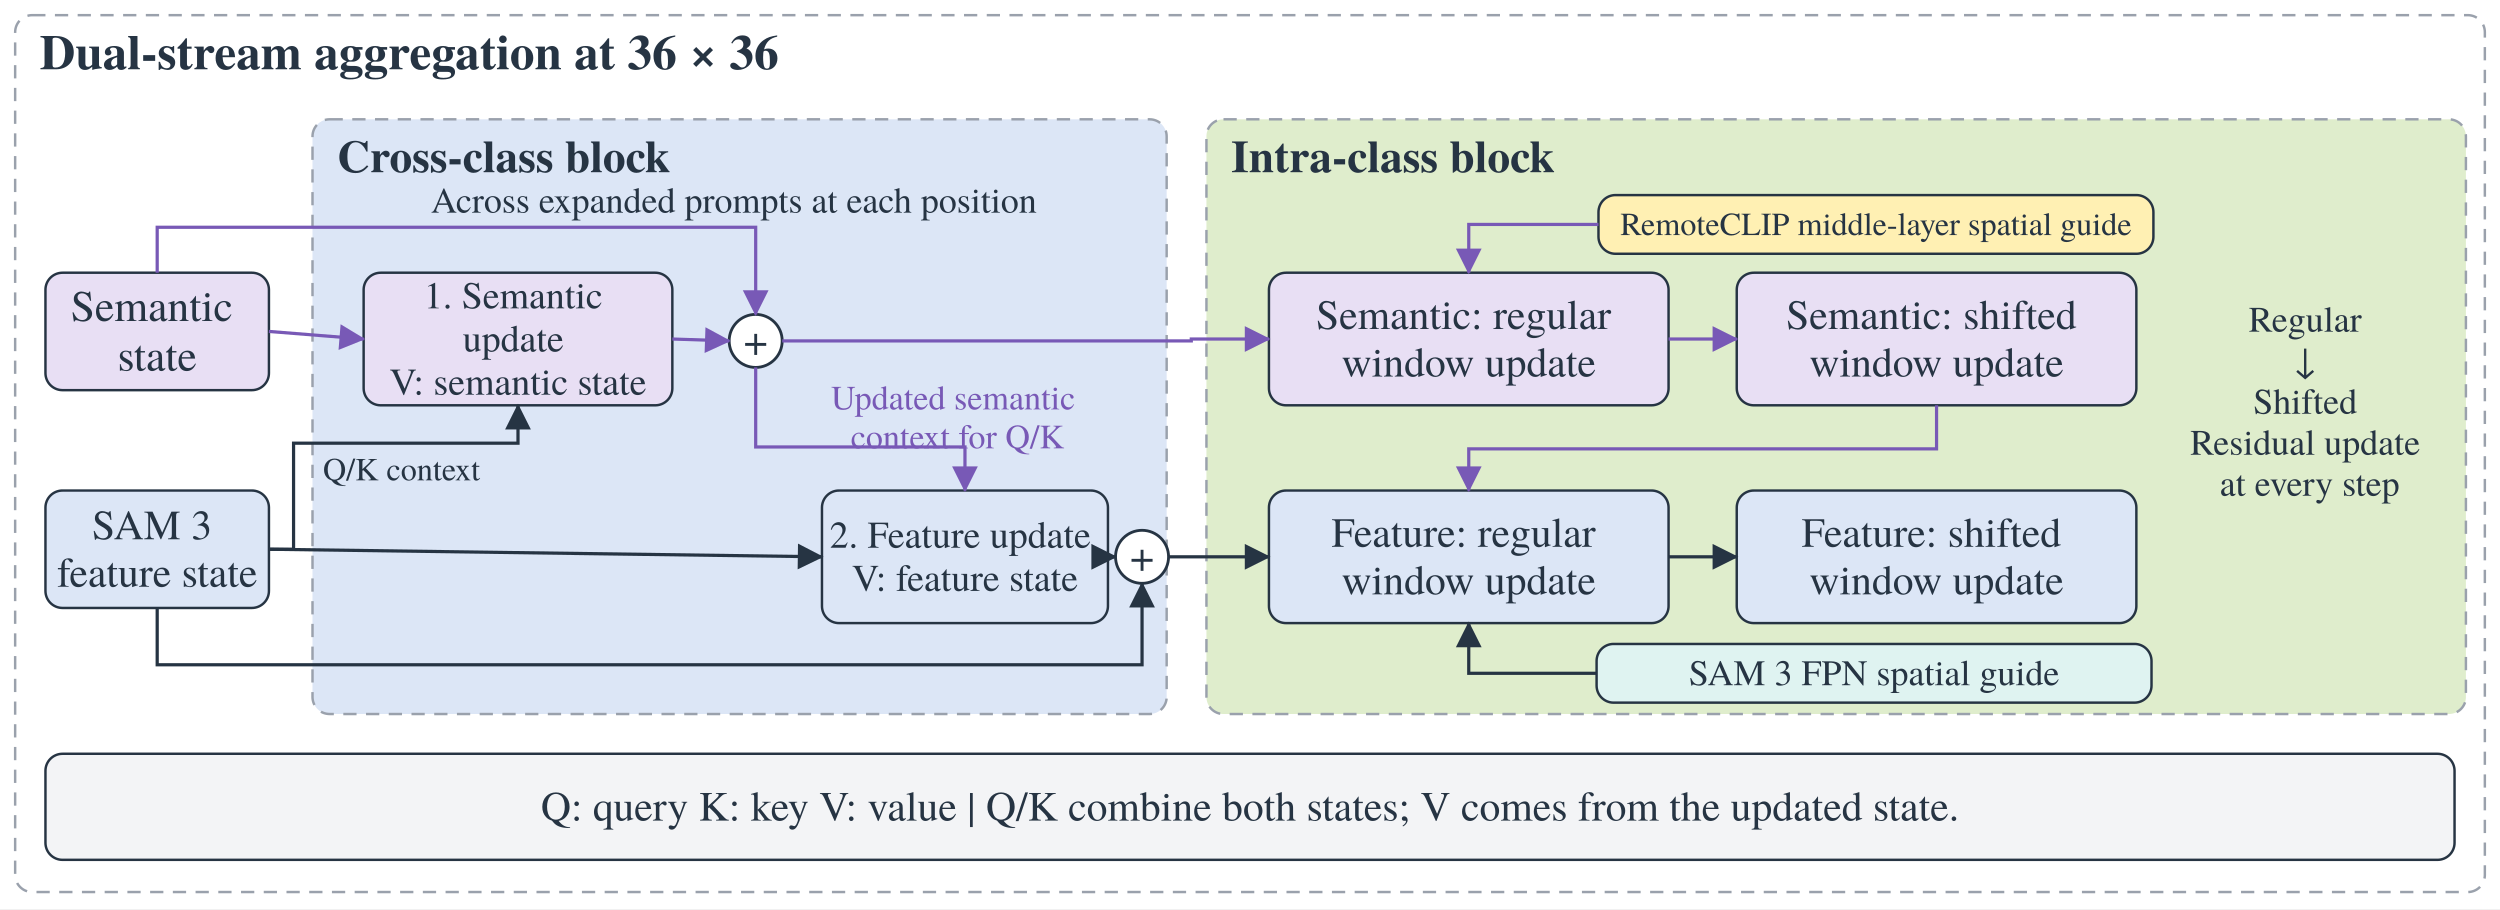
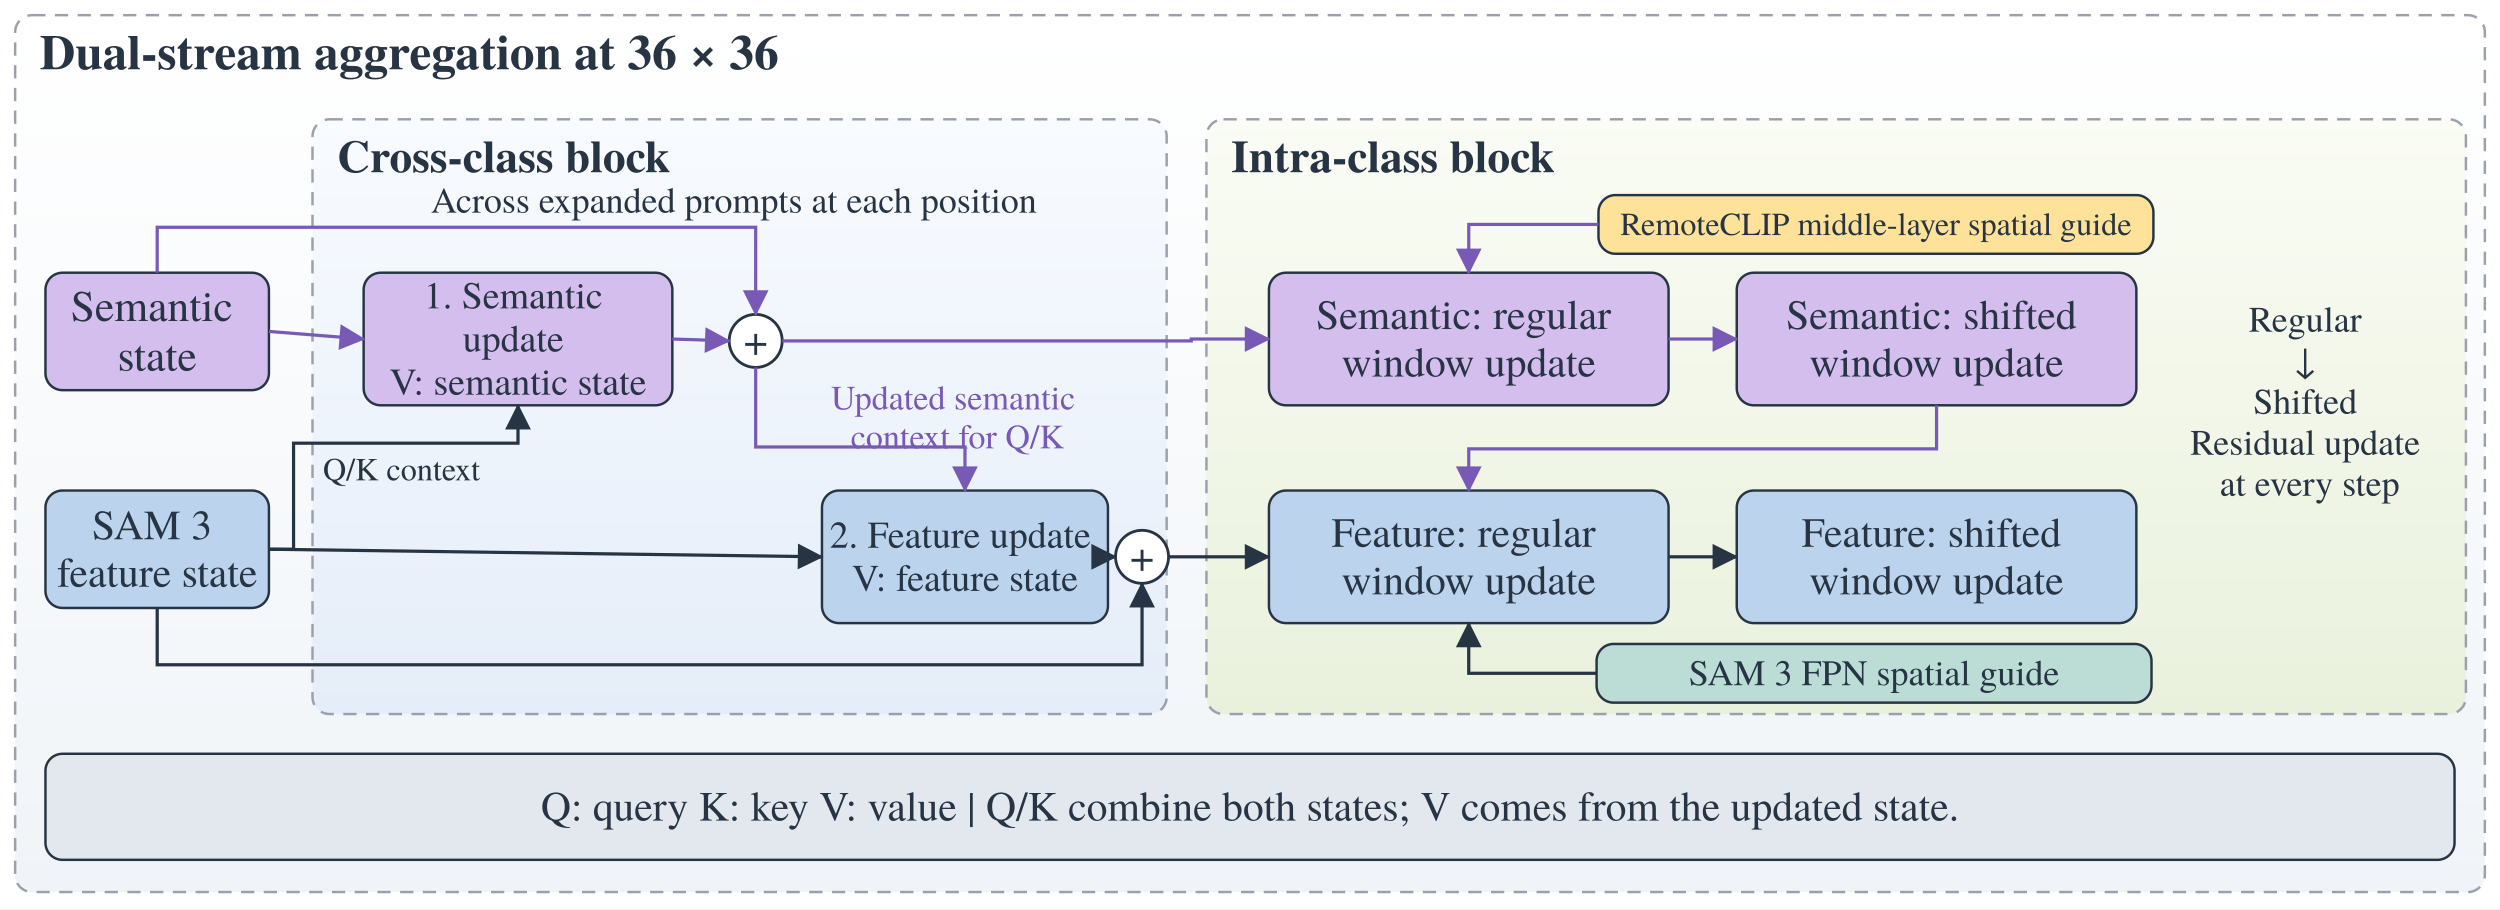
<svg xmlns="http://www.w3.org/2000/svg" width="1320" height="480" viewBox="0 0 1320 480" font-family="TeX Gyre Termes, Times New Roman, serif">
  <defs>
    <marker id="black" markerWidth="8" markerHeight="8" refX="7.5" refY="4" orient="auto" markerUnits="strokeWidth">
      <path d="M0,0 L8,4 L0,8 Z" fill="#263443" />
    </marker>
    <marker id="guide" markerWidth="8" markerHeight="8" refX="7.5" refY="4" orient="auto" markerUnits="strokeWidth">
      <path d="M0,0 L8,4 L0,8 Z" fill="#7859B6" />
    </marker>
    <marker id="train" markerWidth="8" markerHeight="8" refX="7.5" refY="4" orient="auto" markerUnits="strokeWidth">
      <path d="M0,0 L8,4 L0,8 Z" fill="#C65D4C" />
    </marker>
+     <linearGradient id="region_aggregation_n1" x1="0%" y1="0%" x2="0%" y2="100%">
+       <stop stop-color="#FFFFFF" offset="0%" />
+       <stop stop-color="#F0F4F8" offset="100%" />
+     </linearGradient>
+     <linearGradient id="region_aggregation_n3" x1="0%" y1="0%" x2="0%" y2="100%">
+       <stop stop-color="#F8FBFF" offset="0%" />
+       <stop stop-color="#E5EDF8" offset="100%" />
+     </linearGradient>
+     <linearGradient id="region_aggregation_n5" x1="0%" y1="0%" x2="0%" y2="100%">
+       <stop stop-color="#FAFCF5" offset="0%" />
+       <stop stop-color="#E9F1DC" offset="100%" />
+     </linearGradient>
  </defs>
  <rect width="100%" height="100%" fill="white" />
-   <rect x="8" y="8" width="1304" height="463" rx="9" fill="#FFFFFF" stroke="#9AA1AC" stroke-width="1.3" stroke-dasharray="7 5" />
+   <rect x="8" y="8" width="1304" height="463" rx="9" fill="url(#region_aggregation_n1)" stroke="#9AA1AC" stroke-width="1.3" stroke-dasharray="7 5" />
  <text x="21" y="36.58" font-size="26" font-weight="700" fill="#263443" text-anchor="start">
    <tspan x="21" dy="0">Dual-stream aggregation at 36 × 36</tspan>
  </text>
-   <rect x="165" y="63" width="451" height="314" rx="9" fill="#DCE6F6" stroke="#9AA1AC" stroke-width="1.3" stroke-dasharray="7 5" />
+   <rect x="165" y="63" width="451" height="314" rx="9" fill="url(#region_aggregation_n3)" stroke="#9AA1AC" stroke-width="1.3" stroke-dasharray="7 5" />
  <text x="178" y="90.92" font-size="24" font-weight="700" fill="#263443" text-anchor="start">
    <tspan x="178" dy="0">Cross-class block</tspan>
  </text>
-   <rect x="637" y="63" width="665" height="314" rx="9" fill="#DFEDCC" stroke="#9AA1AC" stroke-width="1.3" stroke-dasharray="7 5" />
+   <rect x="637" y="63" width="665" height="314" rx="9" fill="url(#region_aggregation_n5)" stroke="#9AA1AC" stroke-width="1.3" stroke-dasharray="7 5" />
  <text x="650" y="90.92" font-size="24" font-weight="700" fill="#263443" text-anchor="start">
    <tspan x="650" dy="0">Intra-class block</tspan>
  </text>
-   <rect x="24" y="144" width="118" height="62" rx="9" fill="#E8DFF4" stroke="#263443" stroke-width="1.3" />
+   <rect x="24" y="144" width="118" height="62" rx="9" fill="#D4BEED" stroke="#263443" stroke-width="1.3" />
  <text x="83.0" y="169.48" font-size="23" font-weight="400" fill="#263443" text-anchor="middle">
    <tspan x="83.0" dy="0">Semantic</tspan>
    <tspan x="83.0" dy="26.22">state</tspan>
  </text>
-   <rect x="24" y="259" width="118" height="62" rx="9" fill="#DCE6F6" stroke="#263443" stroke-width="1.3" />
+   <rect x="24" y="259" width="118" height="62" rx="9" fill="#BCD3ED" stroke="#263443" stroke-width="1.3" />
  <text x="83.0" y="284.72" font-size="22" font-weight="400" fill="#263443" text-anchor="middle">
    <tspan x="83.0" dy="0">SAM 3</tspan>
    <tspan x="83.0" dy="25.08">feature state</tspan>
  </text>
-   <rect x="192" y="144" width="163" height="70" rx="9" fill="#E8DFF4" stroke="#263443" stroke-width="1.3" />
+   <rect x="192" y="144" width="163" height="70" rx="9" fill="#D4BEED" stroke="#263443" stroke-width="1.3" />
  <text x="273.5" y="162.8" font-size="20" font-weight="400" fill="#263443" text-anchor="middle">
    <tspan x="273.5" dy="0">1. Semantic</tspan>
    <tspan x="273.5" dy="22.8">update</tspan>
    <tspan x="273.5" dy="22.8">V: semantic state</tspan>
  </text>
  <ellipse cx="399.0" cy="180.0" rx="14.0" ry="14.0" fill="#FFFFFF" stroke="#263443" stroke-width="1.5" />
  <text x="399.0" y="187.59" font-size="23" font-weight="400" fill="#263443" text-anchor="middle">
    <tspan x="399.0" dy="0">+</tspan>
  </text>
-   <rect x="434" y="259" width="151" height="70" rx="9" fill="#DCE6F6" stroke="#263443" stroke-width="1.3" />
+   <rect x="434" y="259" width="151" height="70" rx="9" fill="#BCD3ED" stroke="#263443" stroke-width="1.3" />
  <text x="509.5" y="289.2" font-size="20" font-weight="400" fill="#263443" text-anchor="middle">
    <tspan x="509.5" dy="0">2. Feature update</tspan>
    <tspan x="509.5" dy="22.8">V: feature state</tspan>
  </text>
  <ellipse cx="603.0" cy="294.0" rx="14.0" ry="14.0" fill="#FFFFFF" stroke="#263443" stroke-width="1.5" />
  <text x="603.0" y="301.59" font-size="23" font-weight="400" fill="#263443" text-anchor="middle">
    <tspan x="603.0" dy="0">+</tspan>
  </text>
  <polyline points="142,175.0 192,179.0" fill="none" stroke="#7859B6" stroke-width="1.7" marker-end="url(#guide)" />
  <polyline points="355,179.0 385,180.0" fill="none" stroke="#7859B6" stroke-width="1.7" marker-end="url(#guide)" />
  <polyline points="142,290.0 434,294.0" fill="none" stroke="#263443" stroke-width="1.7" marker-end="url(#black)" />
  <polyline points="585,294.0 589,294.0" fill="none" stroke="#263443" stroke-width="1.7" marker-end="url(#black)" />
  <polyline points="142,290.0 155,290 155,234 273.5,234 273.5,214" fill="none" stroke="#263443" stroke-width="1.7" marker-end="url(#black)" />
  <text x="212.0" y="253.61" font-size="17" font-weight="400" fill="#263443" text-anchor="middle">
    <tspan x="212.0" dy="0">Q/K context</tspan>
  </text>
  <polyline points="83.0,144 83,120 399,120 399.0,166" fill="none" stroke="#7859B6" stroke-width="1.7" marker-end="url(#guide)" />
  <polyline points="83.0,321 83,351 603,351 603.0,308" fill="none" stroke="#263443" stroke-width="1.7" marker-end="url(#black)" />
  <polyline points="399.0,194 399,236 509.5,236 509.5,259" fill="none" stroke="#7859B6" stroke-width="1.7" marker-end="url(#guide)" />
  <text x="505.5" y="216.18" font-size="18" font-weight="400" fill="#7859B6" text-anchor="middle">
    <tspan x="505.5" dy="0">Updated semantic</tspan>
    <tspan x="505.5" dy="20.52">context for Q/K</tspan>
  </text>
  <text x="387.5" y="112.27" font-size="19" font-weight="400" fill="#263443" text-anchor="middle">
    <tspan x="387.5" dy="0">Across expanded prompts at each position</tspan>
  </text>
-   <rect x="670" y="144" width="211" height="70" rx="9" fill="#E8DFF4" stroke="#263443" stroke-width="1.3" />
+   <rect x="670" y="144" width="211" height="70" rx="9" fill="#D4BEED" stroke="#263443" stroke-width="1.3" />
  <text x="775.5" y="173.72" font-size="22" font-weight="400" fill="#263443" text-anchor="middle">
    <tspan x="775.5" dy="0">Semantic: regular</tspan>
    <tspan x="775.5" dy="25.08">window update</tspan>
  </text>
-   <rect x="917" y="144" width="211" height="70" rx="9" fill="#E8DFF4" stroke="#263443" stroke-width="1.3" />
+   <rect x="917" y="144" width="211" height="70" rx="9" fill="#D4BEED" stroke="#263443" stroke-width="1.3" />
  <text x="1022.5" y="173.72" font-size="22" font-weight="400" fill="#263443" text-anchor="middle">
    <tspan x="1022.5" dy="0">Semantic: shifted</tspan>
    <tspan x="1022.5" dy="25.08">window update</tspan>
  </text>
-   <rect x="670" y="259" width="211" height="70" rx="9" fill="#DCE6F6" stroke="#263443" stroke-width="1.3" />
+   <rect x="670" y="259" width="211" height="70" rx="9" fill="#BCD3ED" stroke="#263443" stroke-width="1.3" />
  <text x="775.5" y="288.72" font-size="22" font-weight="400" fill="#263443" text-anchor="middle">
    <tspan x="775.5" dy="0">Feature: regular</tspan>
    <tspan x="775.5" dy="25.08">window update</tspan>
  </text>
-   <rect x="917" y="259" width="211" height="70" rx="9" fill="#DCE6F6" stroke="#263443" stroke-width="1.3" />
+   <rect x="917" y="259" width="211" height="70" rx="9" fill="#BCD3ED" stroke="#263443" stroke-width="1.3" />
  <text x="1022.5" y="288.72" font-size="22" font-weight="400" fill="#263443" text-anchor="middle">
    <tspan x="1022.5" dy="0">Feature: shifted</tspan>
    <tspan x="1022.5" dy="25.08">window update</tspan>
  </text>
  <polyline points="413,180.0 629,180 629,179 670,179.0" fill="none" stroke="#7859B6" stroke-width="1.7" marker-end="url(#guide)" />
  <polyline points="617,294.0 629,294 670,294.0" fill="none" stroke="#263443" stroke-width="1.7" marker-end="url(#black)" />
  <polyline points="881,179.0 917,179.0" fill="none" stroke="#7859B6" stroke-width="1.7" marker-end="url(#guide)" />
  <polyline points="881,294.0 917,294.0" fill="none" stroke="#263443" stroke-width="1.7" marker-end="url(#black)" />
  <polyline points="1022.5,214 1022.5,237 775.5,237 775.5,259" fill="none" stroke="#7859B6" stroke-width="1.7" marker-end="url(#guide)" />
-   <rect x="844" y="103" width="293" height="31" rx="9" fill="#FFF0B3" stroke="#263443" stroke-width="1.3" />
+   <rect x="844" y="103" width="293" height="31" rx="9" fill="#FFE29A" stroke="#263443" stroke-width="1.3" />
  <text x="990.5" y="124.11" font-size="17" font-weight="400" fill="#263443" text-anchor="middle">
    <tspan x="990.5" dy="0">RemoteCLIP middle-layer spatial guide</tspan>
  </text>
  <polyline points="844,118.5 775.5,118.5 775.5,144" fill="none" stroke="#7859B6" stroke-width="1.7" marker-end="url(#guide)" />
-   <rect x="843" y="340" width="293" height="31" rx="9" fill="#DFF3F1" stroke="#263443" stroke-width="1.3" />
+   <rect x="843" y="340" width="293" height="31" rx="9" fill="#BBDDD6" stroke="#263443" stroke-width="1.3" />
  <text x="989.5" y="361.77" font-size="19" font-weight="400" fill="#263443" text-anchor="middle">
    <tspan x="989.5" dy="0">SAM 3 FPN spatial guide</tspan>
  </text>
  <polyline points="843,355.5 775.5,355.5 775.5,329" fill="none" stroke="#263443" stroke-width="1.7" marker-end="url(#black)" />
  <text x="1219.5" y="175.12" font-size="19" font-weight="400" fill="#263443" text-anchor="middle">
    <tspan x="1219.5" dy="0">Regular</tspan>
    <tspan x="1219.5" dy="21.66">↓</tspan>
    <tspan x="1219.5" dy="21.66">Shifted</tspan>
    <tspan x="1219.5" dy="21.66" />
    <tspan x="1219.5" dy="21.66">Residual update</tspan>
    <tspan x="1219.5" dy="21.66">at every step</tspan>
  </text>
-   <rect x="24" y="398" width="1272" height="56" rx="9" fill="#F3F4F6" stroke="#263443" stroke-width="1.3" />
+   <rect x="24" y="398" width="1272" height="56" rx="9" fill="#E3E8EF" stroke="#263443" stroke-width="1.3" />
  <text x="660.0" y="433.26" font-size="22" font-weight="400" fill="#263443" text-anchor="middle">
    <tspan x="660.0" dy="0">Q: query K: key V: value | Q/K combine both states; V comes from the updated state.</tspan>
  </text>
</svg>
